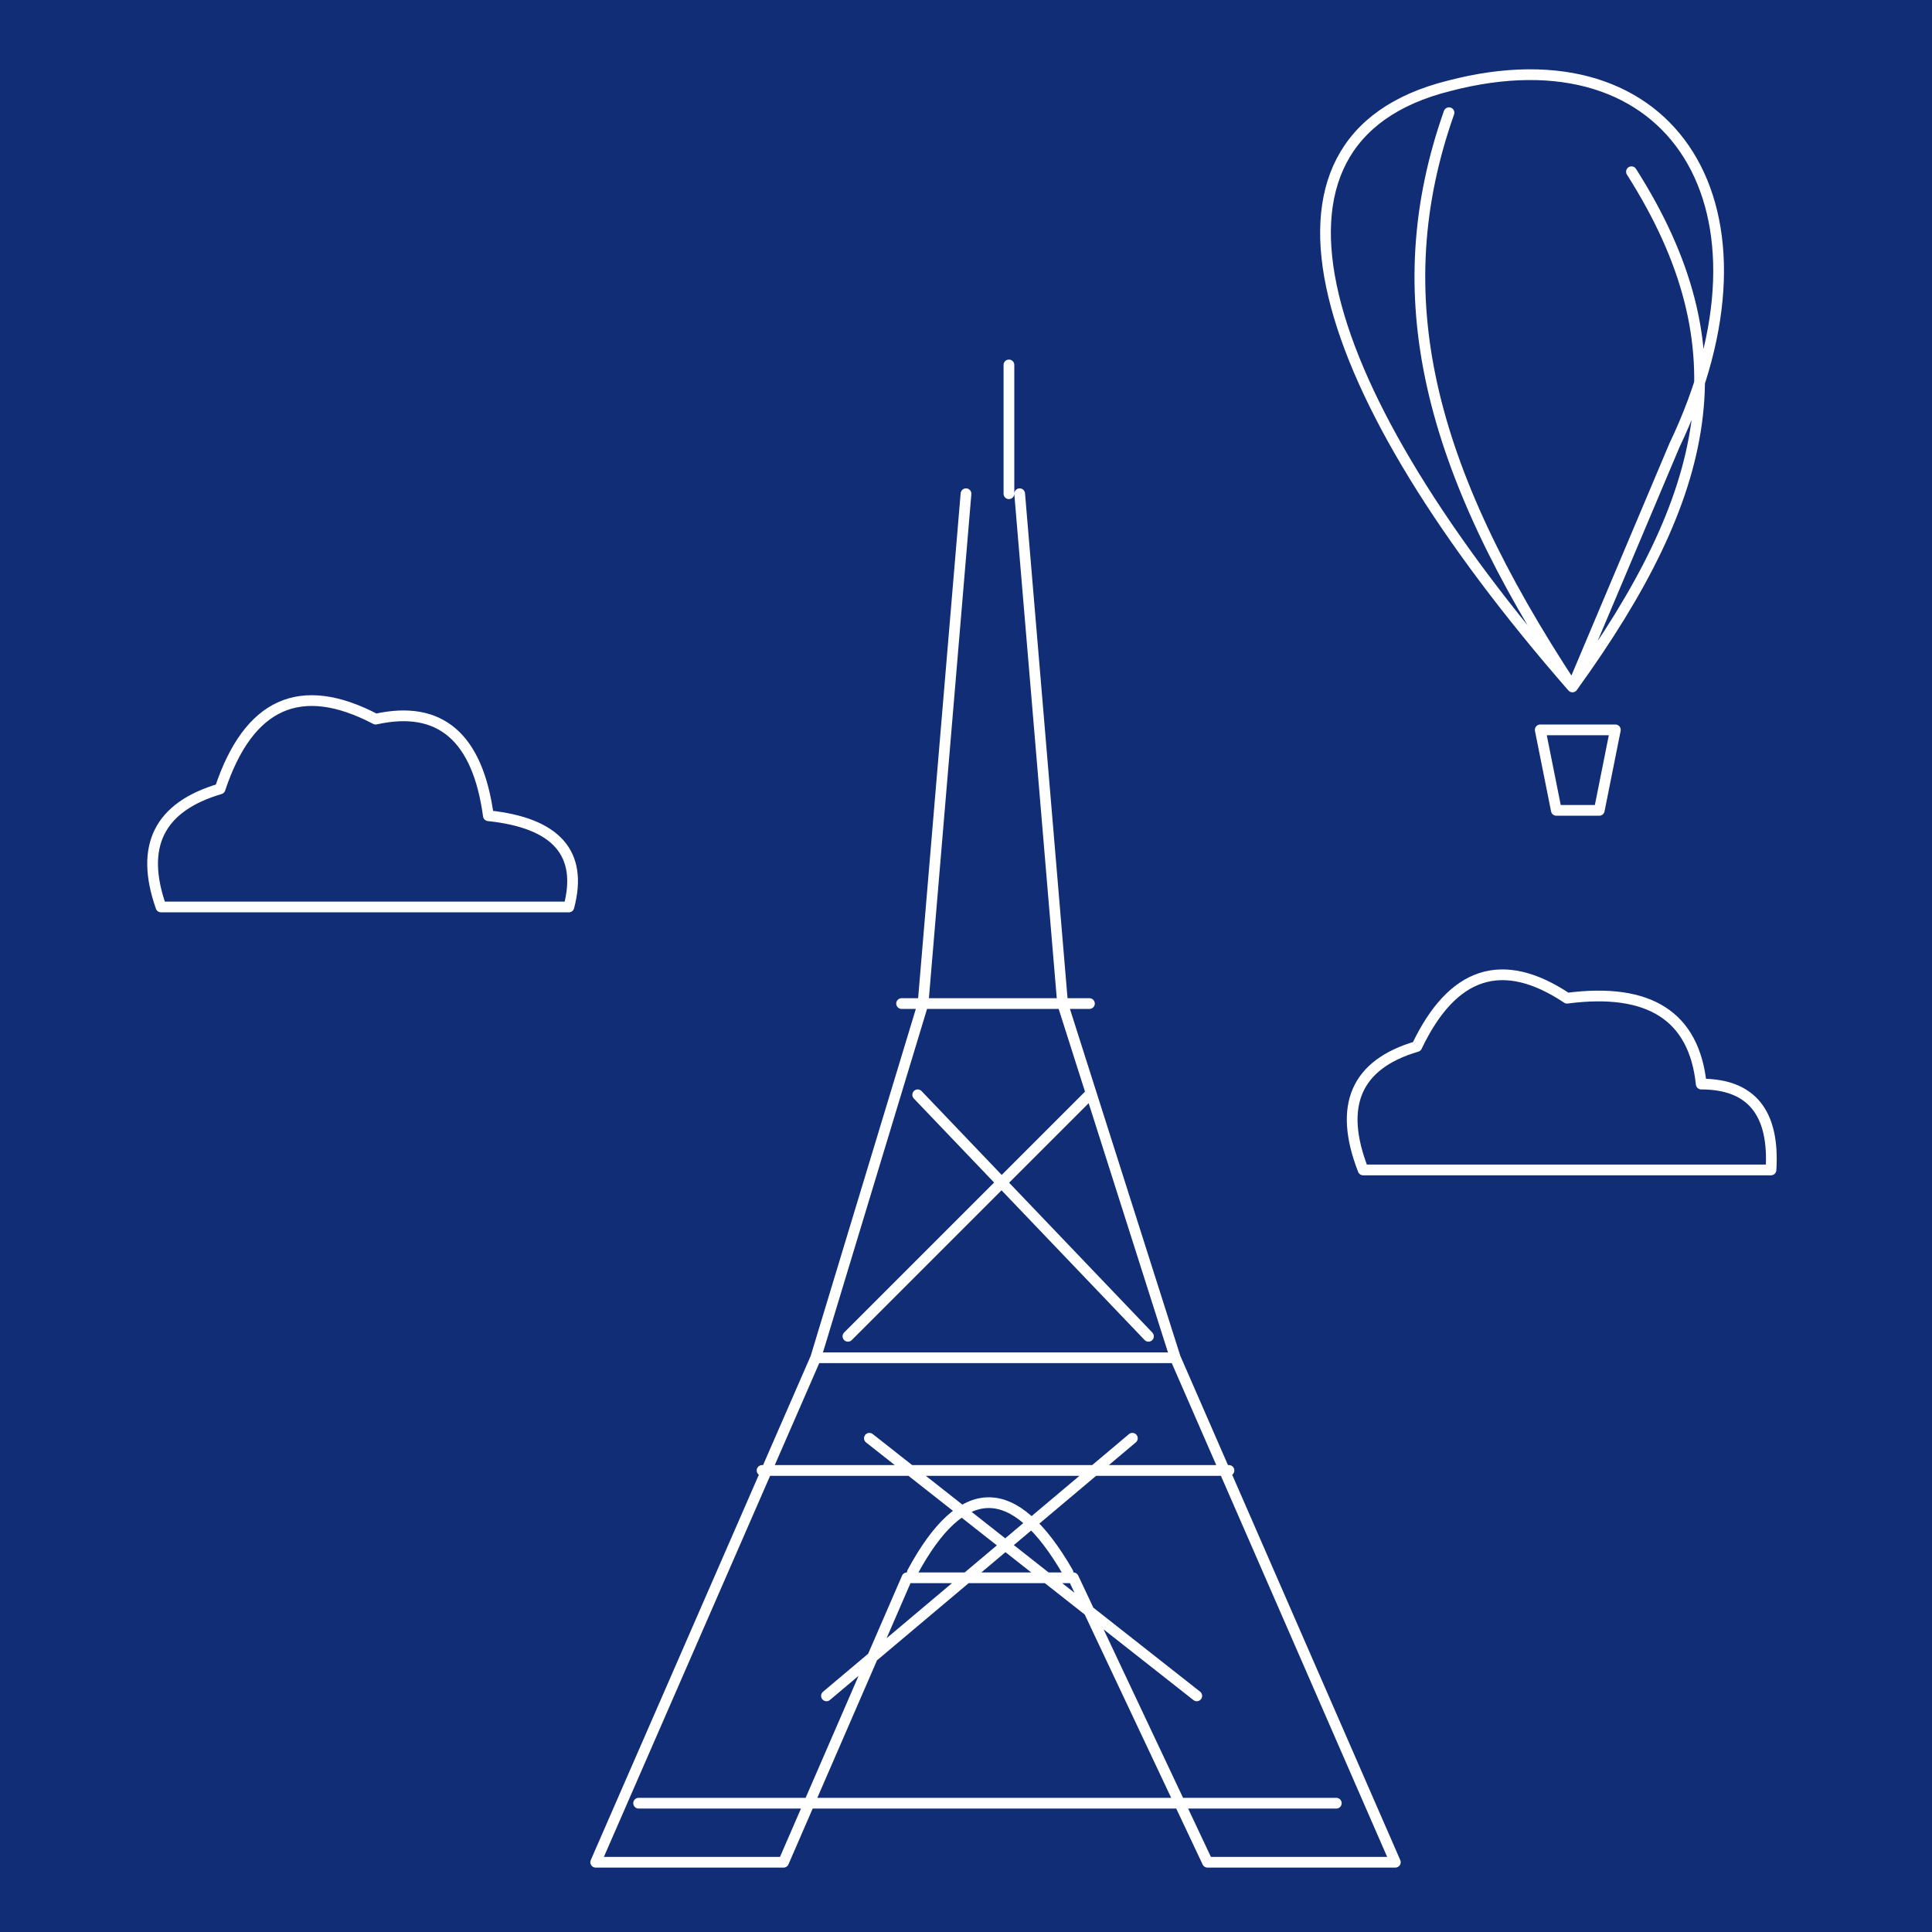
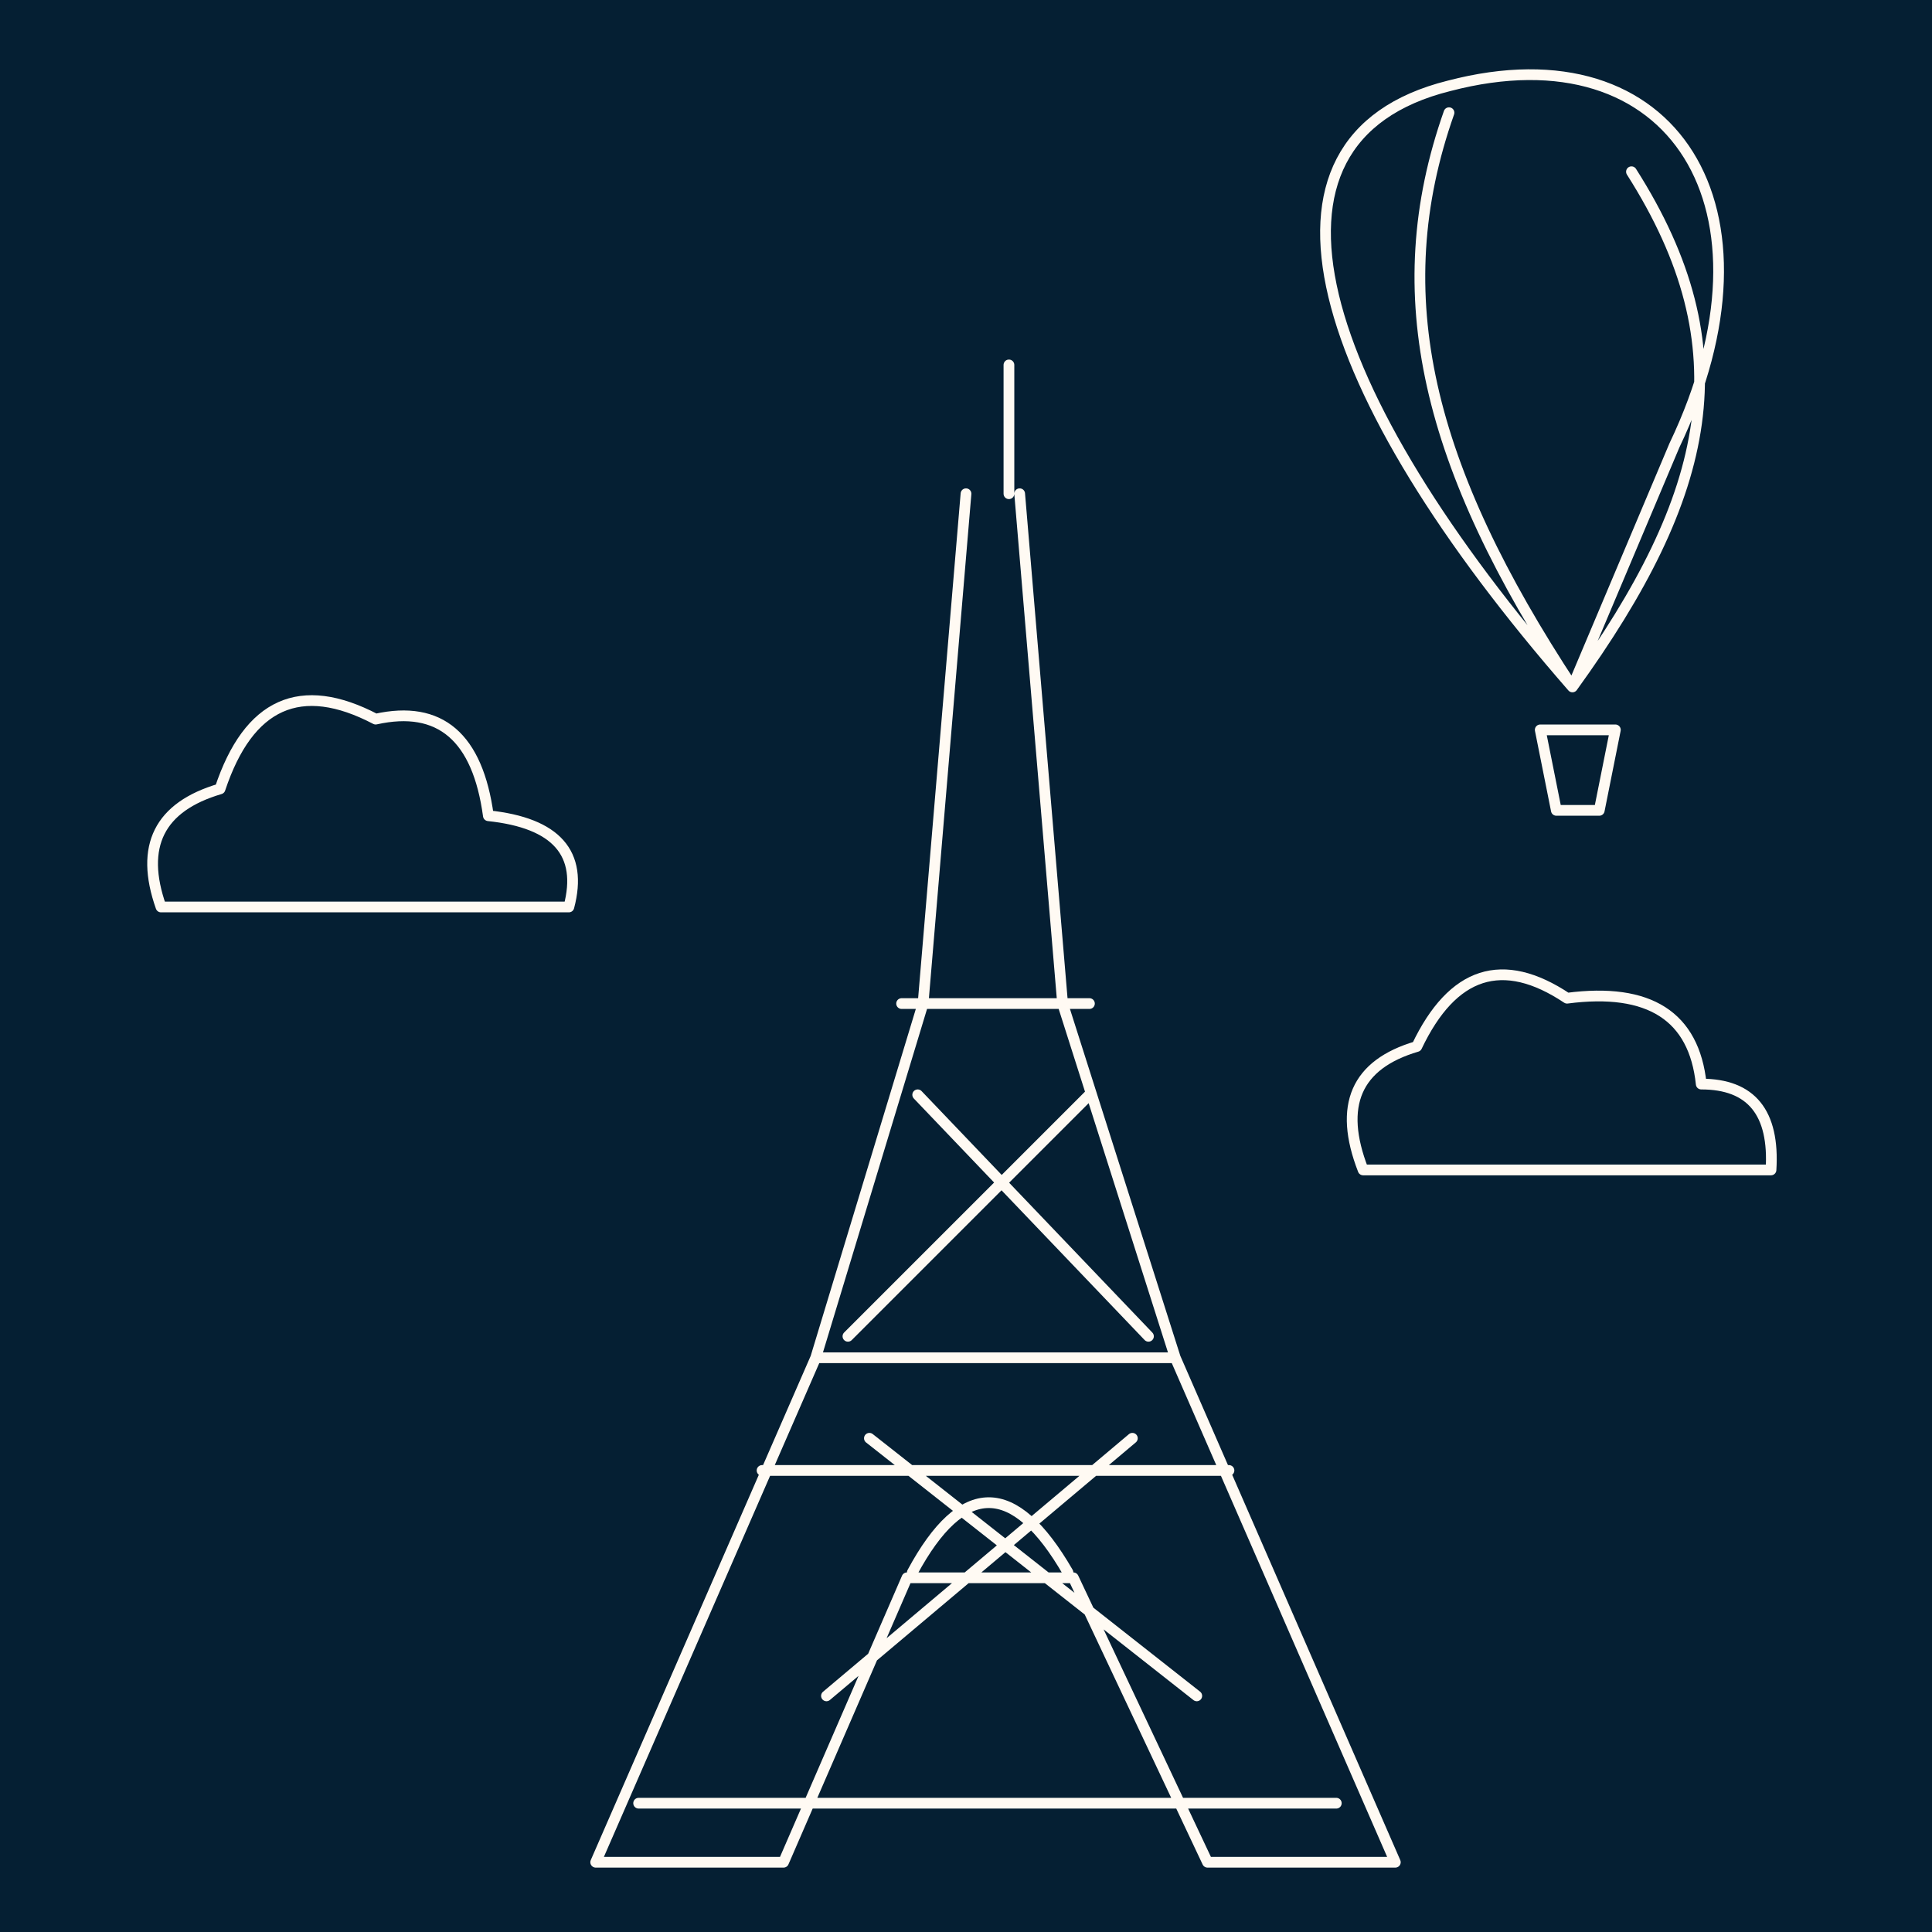
<svg xmlns="http://www.w3.org/2000/svg" viewBox="0 0 360 360">
-   <rect width="360" height="360" fill="#102d76" />
+   <rect width="360" height="360" fill="#051f33" />
  <g transform="translate(0 30)">
-     <g fill="none" stroke="#ffffff" stroke-width="2" stroke-linecap="round" stroke-linejoin="round">
+     <g fill="none" stroke="#fffaf3" stroke-width="2" stroke-linecap="round" stroke-linejoin="round">
      <path d="M180 62l-8 95-20 66-41 94h35l23-53h31l25 53h35l-41-94-21-66-8-95m-2 0v-24m-36 185h67m-51-66h35m-61 87h87m-110 62h130M170 263q14-26 29 0M158 219l45-45m-32 0 43 45m-52 19 61 48m-69 0 57-48" />
      <path d="M293 98c-48-55-63-102-23-112 42-11 63 23 42 67l-19 45m-23-107c-12 34-4 66 23 107m0 0c26-36 32-63 11-96m-17 104h14l-3 15h-8z" />
      <path d="M30 139q-6-17 11-22 8-24 29-13 18-4 21 18 19 2 15 17zm224 49q-7-18 10-23 10-21 28-9 23-3 25 16 14 0 13 16z" />
    </g>
  </g>
</svg>
